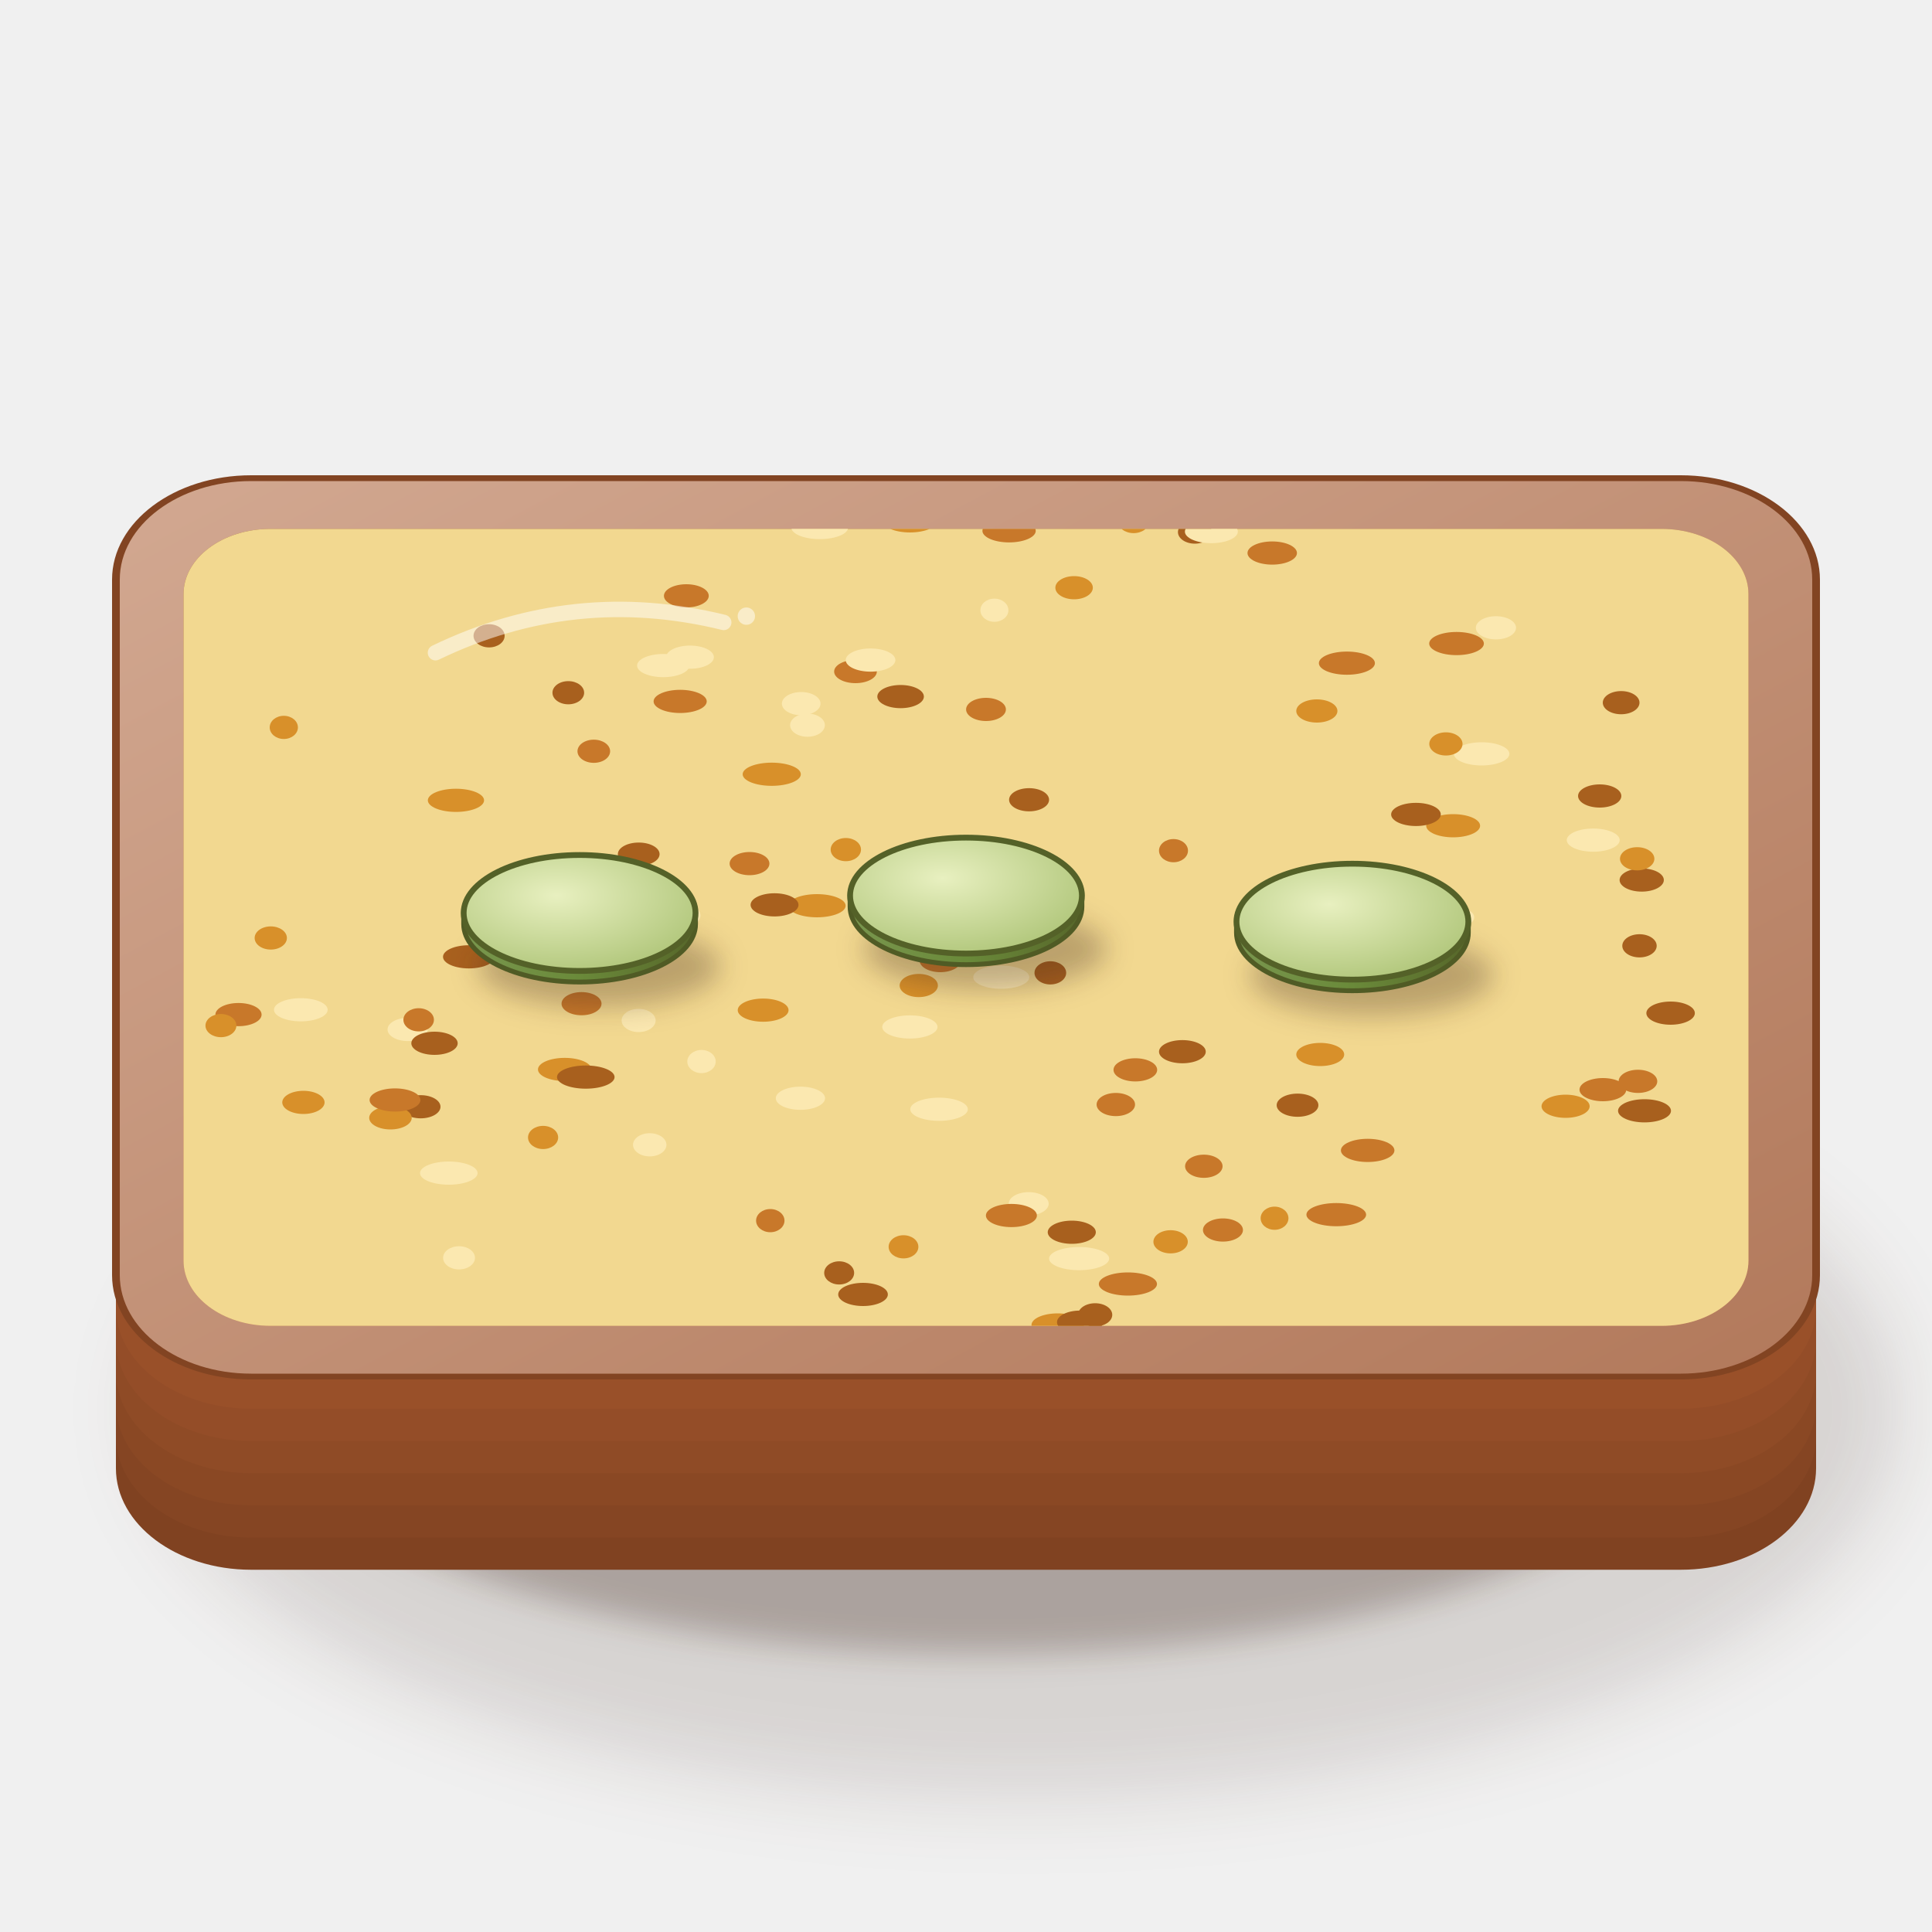
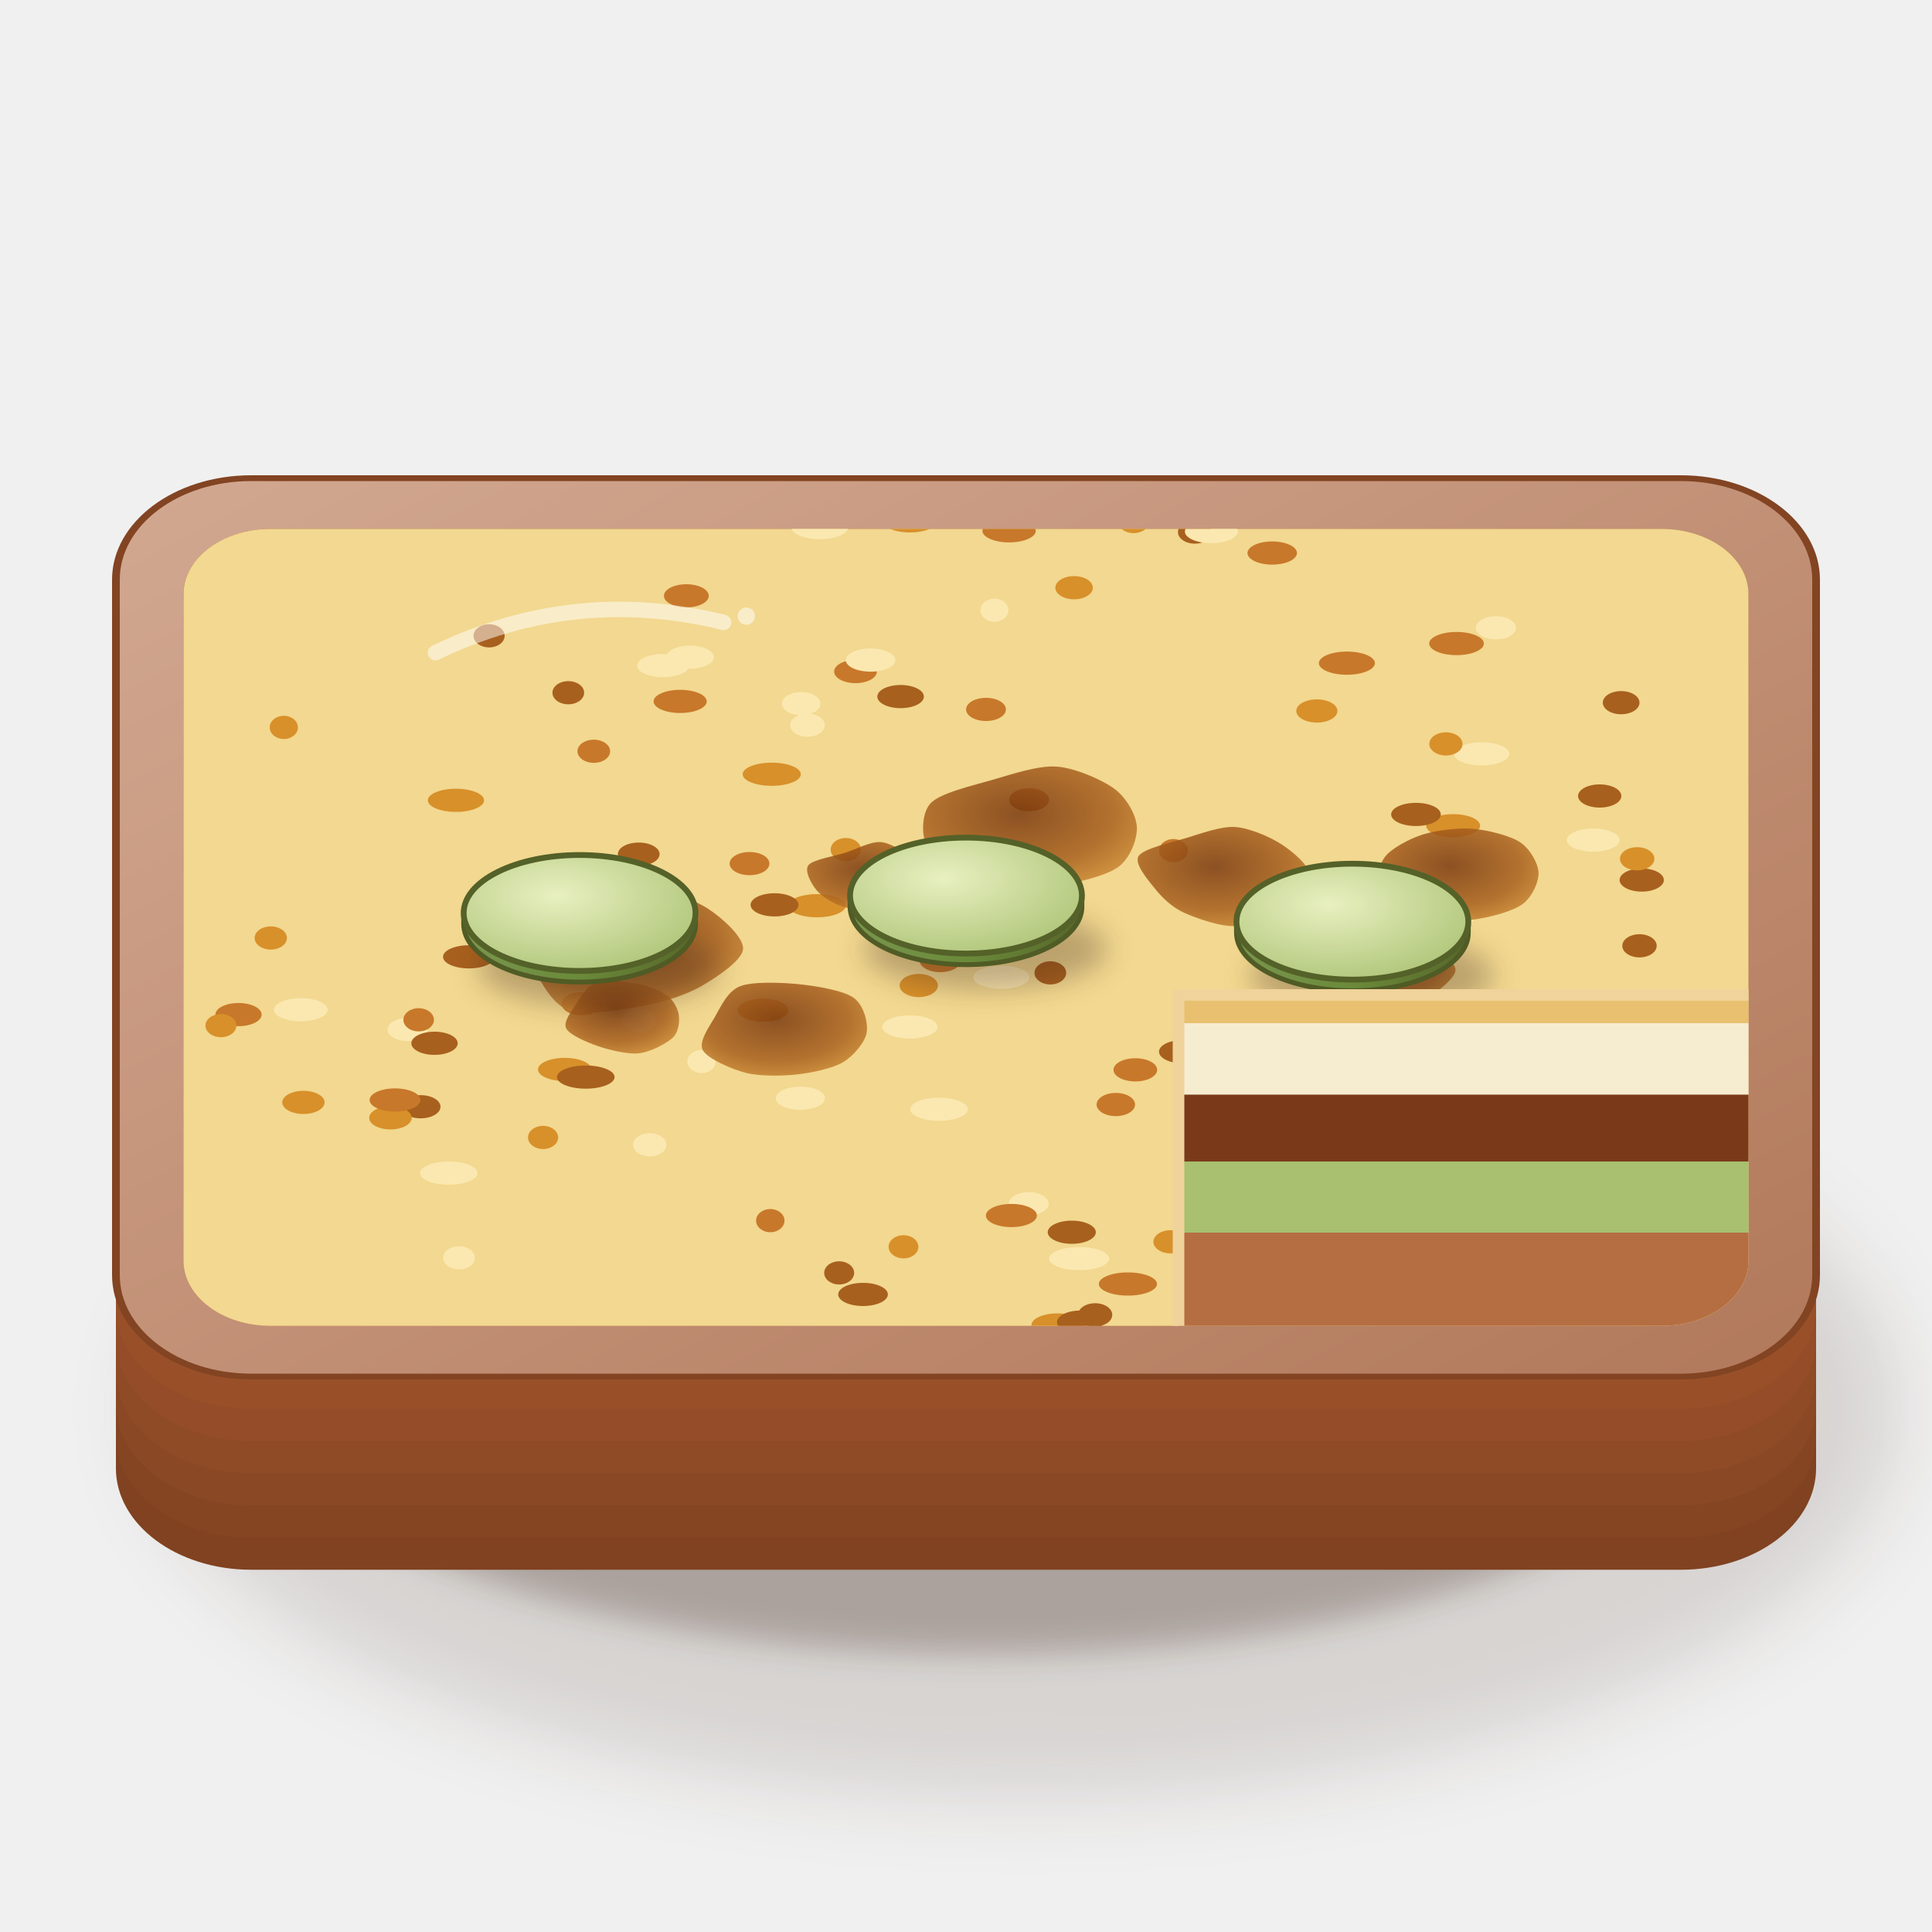
<svg xmlns="http://www.w3.org/2000/svg" viewBox="0 0 200 200" width="400" height="400">
  <defs>
    <filter id="eg_kosabechamel-1" x="-50%" y="-50%" width="200%" height="200%">
      <feGaussianBlur stdDeviation="4" />
    </filter>
    <filter id="eg_kosabechamel-2" x="-50%" y="-50%" width="200%" height="200%">
      <feGaussianBlur stdDeviation="1.6" />
    </filter>
    <linearGradient id="eg_kosabechamel-3" x1="0" y1="0" x2="1" y2="1">
      <stop offset="0" stop-color="#d2a891" />
      <stop offset="1" stop-color="#b2795b" />
    </linearGradient>
    <linearGradient id="eg_kosabechamel-4" x1="0" y1="0" x2="0.3" y2="1">
      <stop offset="0" stop-color="#a16139" />
      <stop offset="0.5" stop-color="#bf7446" />
      <stop offset="1" stop-color="#ce875c" />
    </linearGradient>
    <clipPath id="eg_kosabechamel-5">
      <path d="M28,54.75 H172 A9,6.75 0 0 1 181,61.5 V130.5 A9,6.75 0 0 1 172,137.25 H28 A9,6.75 0 0 1 19,130.5 V61.5 A9,6.75 0 0 1 28,54.75Z" />
    </clipPath>
-     <radialGradient id="eg_kosabechamel-6" cx="0.4" cy="0.35" r="0.8">
+     <radialGradient id="eg_kosabechamel-6" cx="0.45" cy="0.4" r="0.8">
+       <stop offset="0" stop-color="#7a3a10" />
+       <stop offset="0.55" stop-color="#a8601e" />
+       <stop offset="1" stop-color="#e0a040" />
+     </radialGradient>
+     <linearGradient id="eg_kosabechamel-7" x1="0" y1="0" x2="0" y2="1">
+       <stop offset="0" stop-color="#e8c070" />
+       <stop offset="0.119" stop-color="#e8c070" />
+       <stop offset="0.12" stop-color="#f6ecd0" />
+       <stop offset="0.419" stop-color="#f6ecd0" />
+       <stop offset="0.42" stop-color="#7a3a1a" />
+       <stop offset="0.699" stop-color="#7a3a1a" />
+       <stop offset="0.7" stop-color="#a8c070" />
+       <stop offset="0.999" stop-color="#a8c070" />
+     </linearGradient>
+     <radialGradient id="eg_kosabechamel-8" cx="0.4" cy="0.35" r="0.8">
      <stop offset="0" stop-color="#e8f0c0" />
      <stop offset="1" stop-color="#a8c070" />
    </radialGradient>
-     <filter id="eg_kosabechamel-7" x="-50%" y="-50%" width="200%" height="200%">
+     <filter id="eg_kosabechamel-9" x="-50%" y="-50%" width="200%" height="200%">
      <feGaussianBlur stdDeviation="1.4" />
    </filter>
-     <linearGradient id="eg_kosabechamel-8" x1="0" y1="0" x2="1" y2="0">
+     <linearGradient id="eg_kosabechamel-10" x1="0" y1="0" x2="1" y2="0">
      <stop offset="0" stop-color="#79964e" />
      <stop offset="0.5" stop-color="#6a8a3a" />
      <stop offset="1" stop-color="#57672a" />
    </linearGradient>
  </defs>
  <ellipse cx="106" cy="145.9" rx="90.68" ry="40.08" fill="#3a2212" opacity="0.14" filter="url(#eg_kosabechamel-1)" />
  <ellipse cx="102" cy="143.9" rx="74.48" ry="27.32" fill="#3a2212" opacity="0.28" filter="url(#eg_kosabechamel-2)" />
  <g transform="translate(100 116) scale(1 0.75)" fill="#804221">
    <rect x="-88" y="-62" width="176" height="124" rx="14" />
  </g>
  <g transform="translate(100 112.67) scale(1 0.75)" fill="#854523">
    <rect x="-88" y="-62" width="176" height="124" rx="14" />
  </g>
  <g transform="translate(100 109.33) scale(1 0.75)" fill="#8a4824">
    <rect x="-88" y="-62" width="176" height="124" rx="14" />
  </g>
  <g transform="translate(100 106) scale(1 0.75)" fill="#8f4b26">
    <rect x="-88" y="-62" width="176" height="124" rx="14" />
  </g>
  <g transform="translate(100 102.67) scale(1 0.75)" fill="#944d28">
    <rect x="-88" y="-62" width="176" height="124" rx="14" />
  </g>
  <g transform="translate(100 99.33) scale(1 0.75)" fill="#995029">
    <rect x="-88" y="-62" width="176" height="124" rx="14" />
  </g>
  <g transform="translate(100 96) scale(1 0.75)" fill="url(#eg_kosabechamel-3)" stroke="#824422" stroke-width=".8" vector-effect="non-scaling-stroke">
    <rect x="-88" y="-62" width="176" height="124" rx="14" />
  </g>
  <path d="M28,54.75 H172 A9,6.75 0 0 1 181,61.5 V130.5 A9,6.75 0 0 1 172,137.25 H28 A9,6.75 0 0 1 19,130.5 V61.5 A9,6.75 0 0 1 28,54.75Z" fill="url(#eg_kosabechamel-4)" />
  <g clip-path="url(#eg_kosabechamel-5)">
    <rect width="200" height="200" fill="#f2d890" />
    <ellipse cx="58.46" cy="110.71" rx="2.77" ry="1.2" fill="#d8902a" />
    <ellipse cx="77.59" cy="89.4" rx="2.06" ry="1.2" fill="#c8782a" />
    <ellipse cx="72.62" cy="109.89" rx="1.47" ry="1.2" fill="#fbe8b0" />
    <ellipse cx="167.82" cy="72.74" rx="1.9" ry="1.2" fill="#a8601e" />
    <ellipse cx="145.53" cy="91.9" rx="1.91" ry="1.2" fill="#d8902a" />
    <ellipse cx="117.53" cy="110.75" rx="2.26" ry="1.2" fill="#c8782a" />
    <ellipse cx="71.43" cy="68.03" rx="2.47" ry="1.2" fill="#fbe8b0" />
    <ellipse cx="169.95" cy="91.1" rx="2.29" ry="1.2" fill="#a8601e" />
    <ellipse cx="121.18" cy="128.55" rx="1.78" ry="1.2" fill="#d8902a" />
    <ellipse cx="71.05" cy="61.68" rx="2.32" ry="1.2" fill="#c8782a" />
    <ellipse cx="82.86" cy="113.69" rx="2.55" ry="1.2" fill="#fbe8b0" />
    <ellipse cx="172.94" cy="104.88" rx="2.51" ry="1.2" fill="#a8601e" />
    <ellipse cx="169.48" cy="88.9" rx="1.78" ry="1.2" fill="#d8902a" />
    <ellipse cx="141.58" cy="119.09" rx="2.77" ry="1.2" fill="#c8782a" />
    <ellipse cx="149.95" cy="94.96" rx="2.66" ry="1.2" fill="#fbe8b0" />
    <ellipse cx="43.55" cy="114.57" rx="2.05" ry="1.2" fill="#a8601e" />
    <ellipse cx="40.42" cy="115.72" rx="2.2" ry="1.2" fill="#d8902a" />
    <ellipse cx="70.41" cy="72.61" rx="2.75" ry="1.2" fill="#c8782a" />
    <ellipse cx="153.38" cy="78.04" rx="2.87" ry="1.2" fill="#fbe8b0" />
    <ellipse cx="170.24" cy="114.99" rx="2.74" ry="1.2" fill="#a8601e" />
    <ellipse cx="84.57" cy="93.76" rx="2.97" ry="1.2" fill="#d8902a" />
    <ellipse cx="104.46" cy="54.95" rx="2.76" ry="1.2" fill="#c8782a" />
    <ellipse cx="84.86" cy="54.61" rx="2.94" ry="1.2" fill="#fbe8b0" />
    <ellipse cx="122.4" cy="108.87" rx="2.42" ry="1.2" fill="#a8601e" />
    <ellipse cx="95.11" cy="102.02" rx="1.98" ry="1.2" fill="#d8902a" />
    <ellipse cx="131.7" cy="57.25" rx="2.56" ry="1.2" fill="#c8782a" />
    <ellipse cx="109.77" cy="140.86" rx="2.08" ry="1.2" fill="#fbe8b0" />
    <ellipse cx="89.34" cy="134" rx="2.57" ry="1.2" fill="#a8601e" />
    <ellipse cx="150.43" cy="85.48" rx="2.79" ry="1.2" fill="#d8902a" />
    <ellipse cx="88.56" cy="69.52" rx="2.21" ry="1.2" fill="#c8782a" />
    <ellipse cx="97.21" cy="114.83" rx="2.98" ry="1.2" fill="#fbe8b0" />
    <ellipse cx="100.79" cy="89.84" rx="2.72" ry="1.2" fill="#a8601e" />
    <ellipse cx="117.35" cy="53.99" rx="1.61" ry="1.2" fill="#d8902a" />
    <ellipse cx="24.69" cy="105.03" rx="2.39" ry="1.2" fill="#c8782a" />
    <ellipse cx="47.52" cy="130.21" rx="1.65" ry="1.2" fill="#fbe8b0" />
    <ellipse cx="50.63" cy="65.82" rx="1.61" ry="1.2" fill="#a8601e" />
    <ellipse cx="131.94" cy="126.11" rx="1.44" ry="1.2" fill="#d8902a" />
    <ellipse cx="115.51" cy="114.34" rx="1.99" ry="1.2" fill="#c8782a" />
    <ellipse cx="46.46" cy="121.44" rx="2.98" ry="1.2" fill="#fbe8b0" />
    <ellipse cx="169.72" cy="97.91" rx="1.78" ry="1.2" fill="#a8601e" />
    <ellipse cx="29.38" cy="75.3" rx="1.46" ry="1.2" fill="#d8902a" />
    <ellipse cx="97.34" cy="99.44" rx="2.14" ry="1.2" fill="#c8782a" />
    <ellipse cx="154.86" cy="64.99" rx="2.08" ry="1.2" fill="#fbe8b0" />
    <ellipse cx="134.32" cy="114.41" rx="2.16" ry="1.2" fill="#a8601e" />
    <ellipse cx="162.07" cy="114.52" rx="2.49" ry="1.2" fill="#d8902a" />
    <ellipse cx="60.2" cy="103.9" rx="2.07" ry="1.2" fill="#c8782a" />
    <ellipse cx="164.93" cy="86.97" rx="2.74" ry="1.2" fill="#fbe8b0" />
    <ellipse cx="58.83" cy="71.71" rx="1.64" ry="1.2" fill="#a8601e" />
    <ellipse cx="31.41" cy="114.12" rx="2.19" ry="1.2" fill="#d8902a" />
    <ellipse cx="138.33" cy="125.74" rx="3.09" ry="1.2" fill="#c8782a" />
    <ellipse cx="82.94" cy="72.84" rx="2" ry="1.2" fill="#fbe8b0" />
    <ellipse cx="93.23" cy="72.11" rx="2.41" ry="1.2" fill="#a8601e" />
    <ellipse cx="126.12" cy="52.92" rx="1.5" ry="1.2" fill="#d8902a" />
    <ellipse cx="40.89" cy="113.87" rx="2.63" ry="1.2" fill="#c8782a" />
    <ellipse cx="103.65" cy="101.16" rx="2.9" ry="1.2" fill="#fbe8b0" />
    <ellipse cx="108.73" cy="100.71" rx="1.64" ry="1.2" fill="#a8601e" />
    <ellipse cx="94.2" cy="53.92" rx="2.82" ry="1.2" fill="#d8902a" />
    <ellipse cx="61.47" cy="77.77" rx="1.69" ry="1.2" fill="#c8782a" />
    <ellipse cx="42.2" cy="106.57" rx="2.08" ry="1.2" fill="#fbe8b0" />
    <ellipse cx="123.69" cy="55.08" rx="1.75" ry="1.2" fill="#a8601e" />
    <ellipse cx="136.32" cy="73.6" rx="2.13" ry="1.2" fill="#d8902a" />
    <ellipse cx="150.78" cy="66.62" rx="2.83" ry="1.2" fill="#c8782a" />
    <ellipse cx="31.14" cy="104.53" rx="2.78" ry="1.2" fill="#fbe8b0" />
    <ellipse cx="106.53" cy="82.79" rx="2.07" ry="1.2" fill="#a8601e" />
    <ellipse cx="56.22" cy="117.75" rx="1.56" ry="1.2" fill="#d8902a" />
    <ellipse cx="126.6" cy="127.33" rx="2.07" ry="1.2" fill="#c8782a" />
    <ellipse cx="90.12" cy="68.33" rx="2.57" ry="1.2" fill="#fbe8b0" />
    <ellipse cx="80.18" cy="93.67" rx="2.48" ry="1.2" fill="#a8601e" />
    <ellipse cx="109.49" cy="137.16" rx="2.71" ry="1.2" fill="#d8902a" />
    <ellipse cx="116.76" cy="132.92" rx="3.01" ry="1.2" fill="#c8782a" />
    <ellipse cx="70.82" cy="94.77" rx="1.69" ry="1.2" fill="#fbe8b0" />
    <ellipse cx="44.98" cy="108" rx="2.4" ry="1.2" fill="#a8601e" />
    <ellipse cx="47.2" cy="82.85" rx="2.91" ry="1.2" fill="#d8902a" />
    <ellipse cx="165.93" cy="112.8" rx="2.42" ry="1.2" fill="#c8782a" />
    <ellipse cx="67.26" cy="118.51" rx="1.73" ry="1.2" fill="#fbe8b0" />
    <ellipse cx="48.54" cy="99.05" rx="2.68" ry="1.2" fill="#a8601e" />
    <ellipse cx="79.89" cy="80.15" rx="3.01" ry="1.2" fill="#d8902a" />
    <ellipse cx="139.43" cy="68.65" rx="2.9" ry="1.2" fill="#c8782a" />
    <ellipse cx="102.94" cy="63.17" rx="1.45" ry="1.2" fill="#fbe8b0" />
    <ellipse cx="111.8" cy="136.87" rx="2.38" ry="1.2" fill="#a8601e" />
    <ellipse cx="136.67" cy="109.16" rx="2.48" ry="1.2" fill="#d8902a" />
    <ellipse cx="102.07" cy="73.44" rx="2.06" ry="1.2" fill="#c8782a" />
    <ellipse cx="66.11" cy="105.64" rx="1.76" ry="1.2" fill="#fbe8b0" />
    <ellipse cx="113.37" cy="136.11" rx="1.77" ry="1.2" fill="#a8601e" />
    <ellipse cx="28.03" cy="97.1" rx="1.67" ry="1.2" fill="#d8902a" />
    <ellipse cx="43.34" cy="105.57" rx="1.58" ry="1.2" fill="#c8782a" />
    <ellipse cx="83.59" cy="75.07" rx="1.8" ry="1.2" fill="#fbe8b0" />
    <ellipse cx="86.87" cy="131.77" rx="1.55" ry="1.2" fill="#a8601e" />
    <ellipse cx="87.56" cy="87.95" rx="1.57" ry="1.2" fill="#d8902a" />
    <ellipse cx="169.56" cy="111.94" rx="2" ry="1.2" fill="#c8782a" />
    <ellipse cx="94.19" cy="106.31" rx="2.86" ry="1.2" fill="#fbe8b0" />
    <ellipse cx="66.12" cy="88.42" rx="2.16" ry="1.2" fill="#a8601e" />
    <ellipse cx="149.68" cy="77.01" rx="1.72" ry="1.2" fill="#d8902a" />
    <ellipse cx="121.48" cy="88.06" rx="1.5" ry="1.2" fill="#c8782a" />
    <ellipse cx="68.66" cy="68.9" rx="2.71" ry="1.2" fill="#fbe8b0" />
    <ellipse cx="60.64" cy="111.5" rx="2.98" ry="1.2" fill="#a8601e" />
    <ellipse cx="79" cy="104.57" rx="2.63" ry="1.2" fill="#d8902a" />
    <ellipse cx="98.79" cy="139.18" rx="2.5" ry="1.2" fill="#c8782a" />
    <ellipse cx="106.49" cy="124.61" rx="2.07" ry="1.2" fill="#fbe8b0" />
    <ellipse cx="110.95" cy="127.56" rx="2.49" ry="1.2" fill="#a8601e" />
    <ellipse cx="93.53" cy="129.07" rx="1.54" ry="1.2" fill="#d8902a" />
    <ellipse cx="79.74" cy="126.36" rx="1.47" ry="1.2" fill="#c8782a" />
    <ellipse cx="125.4" cy="55.03" rx="2.74" ry="1.2" fill="#fbe8b0" />
    <ellipse cx="165.6" cy="82.4" rx="2.24" ry="1.2" fill="#a8601e" />
    <ellipse cx="22.87" cy="106.17" rx="1.6" ry="1.2" fill="#d8902a" />
    <ellipse cx="124.62" cy="120.73" rx="1.94" ry="1.2" fill="#c8782a" />
    <ellipse cx="111.71" cy="130.29" rx="3.11" ry="1.2" fill="#fbe8b0" />
    <ellipse cx="146.58" cy="84.31" rx="2.57" ry="1.2" fill="#a8601e" />
    <ellipse cx="111.19" cy="60.84" rx="1.94" ry="1.2" fill="#d8902a" />
    <ellipse cx="104.7" cy="125.83" rx="2.64" ry="1.2" fill="#c8782a" />
-     <ellipse cx="62" cy="100.06" rx="12.6" ry="4.2" fill="#3a2212" opacity="0.3" filter="url(#eg_kosabechamel-7)" />
-     <path d="M48,94.51 L48,95.66 A12,6 0 0 0 72,95.66 L72,94.51Z" fill="url(#eg_kosabechamel-8)" stroke="#505b25" stroke-width=".5" />
-     <ellipse cx="60" cy="94.51" rx="12" ry="6" fill="url(#eg_kosabechamel-6)" stroke="#546128" stroke-width=".6" />
-     <ellipse cx="102" cy="98.26" rx="12.6" ry="4.2" fill="#3a2212" opacity="0.3" filter="url(#eg_kosabechamel-7)" />
-     <path d="M88,92.71 L88,93.86 A12,6 0 0 0 112,93.86 L112,92.71Z" fill="url(#eg_kosabechamel-8)" stroke="#505b25" stroke-width=".5" />
-     <ellipse cx="100" cy="92.71" rx="12" ry="6" fill="url(#eg_kosabechamel-6)" stroke="#546128" stroke-width=".6" />
-     <ellipse cx="142" cy="100.96" rx="12.6" ry="4.2" fill="#3a2212" opacity="0.3" filter="url(#eg_kosabechamel-7)" />
-     <path d="M128,95.41 L128,96.56 A12,6 0 0 0 152,96.56 L152,95.41Z" fill="url(#eg_kosabechamel-8)" stroke="#505b25" stroke-width=".5" />
-     <ellipse cx="140" cy="95.41" rx="12" ry="6" fill="url(#eg_kosabechamel-6)" stroke="#546128" stroke-width=".6" />
+     <path d="M95.78,90.96C95.72,91.59 94.69,92.46 93.97,92.94C93.25,93.42 92,94.02 90.99,94.16C89.98,94.3 88.22,94.17 87.26,93.87C86.29,93.57 85.07,92.81 84.54,92.17C84,91.52 83.24,90.16 83.68,89.57C84.12,88.99 86.35,88.64 87.47,88.28C88.59,87.92 90.13,87.09 91.17,87.17C92.2,87.25 93.67,88.22 94.36,88.79C95.06,89.36 95.83,90.34 95.78,90.96Z" fill="url(#eg_kosabechamel-6)" opacity=".85" />
+     <path d="M135.49,90.49C135.43,91.4 133.34,92.61 132.22,93.42C131.09,94.22 129.43,95.68 127.98,95.85C126.53,96.01 123.83,95.06 122.56,94.48C121.3,93.91 120.26,92.87 119.56,91.99C118.85,91.11 117.38,89.41 117.86,88.63C118.35,87.84 121.31,87.2 122.8,86.75C124.3,86.3 126.37,85.52 127.84,85.61C129.31,85.7 131.46,86.63 132.61,87.37C133.76,88.1 135.54,89.58 135.49,90.49Z" fill="url(#eg_kosabechamel-6)" opacity=".85" />
+     <path d="M117.69,85.65C117.74,86.86 116.99,88.87 115.74,89.77C114.48,90.66 111.25,91.5 109.32,91.62C107.38,91.74 104.79,91.1 102.83,90.57C100.88,90.05 97.26,89.23 96.28,88.12C95.3,87.01 95.32,84.3 96.3,83.19C97.28,82.08 100.84,81.29 102.81,80.71C104.77,80.14 107.52,79.21 109.41,79.36C111.3,79.5 114.18,80.75 115.42,81.7C116.66,82.64 117.65,84.44 117.69,85.65Z" fill="url(#eg_kosabechamel-6)" opacity=".85" />
+     <path d="M150.67,100.42C150.67,101.04 149.66,101.94 148.94,102.49C148.22,103.04 146.97,103.94 145.91,104.1C144.84,104.25 142.93,103.88 141.83,103.53C140.74,103.18 139.05,102.45 138.59,101.78C138.13,101.12 138.35,99.83 138.78,99.1C139.21,98.37 140.42,97.21 141.47,96.94C142.52,96.66 144.63,97.06 145.75,97.27C146.87,97.48 148.22,97.87 148.95,98.34C149.69,98.81 150.68,99.8 150.67,100.42Z" fill="url(#eg_kosabechamel-6)" opacity=".85" />
+     <path d="M159.27,90.36C159.29,91.33 158.59,92.9 157.58,93.62C156.57,94.35 154.18,94.98 152.52,95.2C150.87,95.42 148.01,95.55 146.55,95.09C145.09,94.64 143.28,93.14 142.8,92.17C142.33,91.21 142.72,89.55 143.39,88.68C144.06,87.81 145.92,86.82 147.28,86.39C148.64,85.96 150.93,85.67 152.44,85.79C153.96,85.91 156.36,86.51 157.38,87.2C158.4,87.88 159.24,89.4 159.27,90.36Z" fill="url(#eg_kosabechamel-6)" opacity=".85" />
+     <path d="M76.92,98.26C76.81,99.45 74.16,101.18 72.65,102.06C71.13,102.93 68.87,103.71 66.81,104.09C64.76,104.48 60.7,105.18 58.97,104.63C57.24,104.07 56.06,101.72 55.3,100.4C54.54,99.08 53.34,97.07 53.9,95.81C54.47,94.55 57.12,92.61 59.08,92.01C61.05,91.4 64.86,91.46 67,91.78C69.14,92.09 71.86,93.13 73.34,94.1C74.83,95.08 77.02,97.06 76.92,98.26Z" fill="url(#eg_kosabechamel-6)" opacity=".85" />
+     <path d="M70.27,105.07C70.36,105.72 70.27,106.82 69.65,107.42C69.03,108.01 67.32,108.91 66.15,109.04C64.99,109.17 63.01,108.68 61.88,108.29C60.75,107.9 58.94,107.12 58.61,106.46C58.27,105.8 59.19,104.62 59.66,103.9C60.13,103.19 60.79,102 61.74,101.69C62.68,101.38 64.84,101.63 65.94,101.83C67.03,102.03 68.39,102.54 69.04,103.02C69.69,103.51 70.18,104.41 70.27,105.07Z" fill="url(#eg_kosabechamel-6)" opacity=".85" />
+     <path d="M89.72,106.88C89.56,107.88 88.38,109.29 87.29,109.95C86.21,110.6 84,111.06 82.48,111.23C80.97,111.39 78.65,111.43 77.19,111.06C75.73,110.68 73.24,109.59 72.76,108.73C72.28,107.86 73.41,106.3 73.99,105.3C74.56,104.31 75.3,102.61 76.6,102.1C77.9,101.58 80.91,101.71 82.67,101.88C84.44,102.06 87.31,102.53 88.36,103.28C89.42,104.03 89.88,105.88 89.72,106.88Z" fill="url(#eg_kosabechamel-6)" opacity=".85" />
+     <ellipse cx="62" cy="100.06" rx="12.6" ry="4.2" fill="#3a2212" opacity="0.3" filter="url(#eg_kosabechamel-9)" />
+     <path d="M48,94.51 L48,95.66 A12,6 0 0 0 72,95.66 L72,94.51Z" fill="url(#eg_kosabechamel-10)" stroke="#505b25" stroke-width=".5" />
+     <ellipse cx="60" cy="94.51" rx="12" ry="6" fill="url(#eg_kosabechamel-8)" stroke="#546128" stroke-width=".6" />
+     <ellipse cx="102" cy="98.26" rx="12.6" ry="4.2" fill="#3a2212" opacity="0.3" filter="url(#eg_kosabechamel-9)" />
+     <path d="M88,92.71 L88,93.86 A12,6 0 0 0 112,93.86 L112,92.71Z" fill="url(#eg_kosabechamel-10)" stroke="#505b25" stroke-width=".5" />
+     <ellipse cx="100" cy="92.71" rx="12" ry="6" fill="url(#eg_kosabechamel-8)" stroke="#546128" stroke-width=".6" />
+     <ellipse cx="142" cy="100.96" rx="12.6" ry="4.2" fill="#3a2212" opacity="0.3" filter="url(#eg_kosabechamel-9)" />
+     <path d="M128,95.41 L128,96.56 A12,6 0 0 0 152,96.56 L152,95.41Z" fill="url(#eg_kosabechamel-10)" stroke="#505b25" stroke-width=".5" />
+     <ellipse cx="140" cy="95.41" rx="12" ry="6" fill="url(#eg_kosabechamel-8)" stroke="#546128" stroke-width=".6" />
+     <polygon points="122,127.6 190,127.6 190,177.1 122,177.1" fill="#b56e42" />
+     <polygon points="122,103 122,152.5 122,177.1 122,127.6" fill="url(#eg_kosabechamel-7)" />
+     <polygon points="122,103 122,152.5 122,177.1 122,127.6" fill="#3a2212" opacity=".25" />
+     <polygon points="122,103 190,103 190,127.6 122,127.6" fill="url(#eg_kosabechamel-7)" />
+     <polyline points="122,152.5 122,103 190,103" fill="none" stroke="#efd39b" stroke-width="1.2" />
  </g>
  <g transform="translate(60 66) rotate(-6)">
    <path d="M-15,0 Q0,-5.4 15,0" stroke="#fff" stroke-width="1.6" fill="none" stroke-linecap="round" opacity="0.5" />
    <circle cx="17.4" cy="-.4" r=".9" fill="#fff" opacity="0.5" />
  </g>
</svg>
